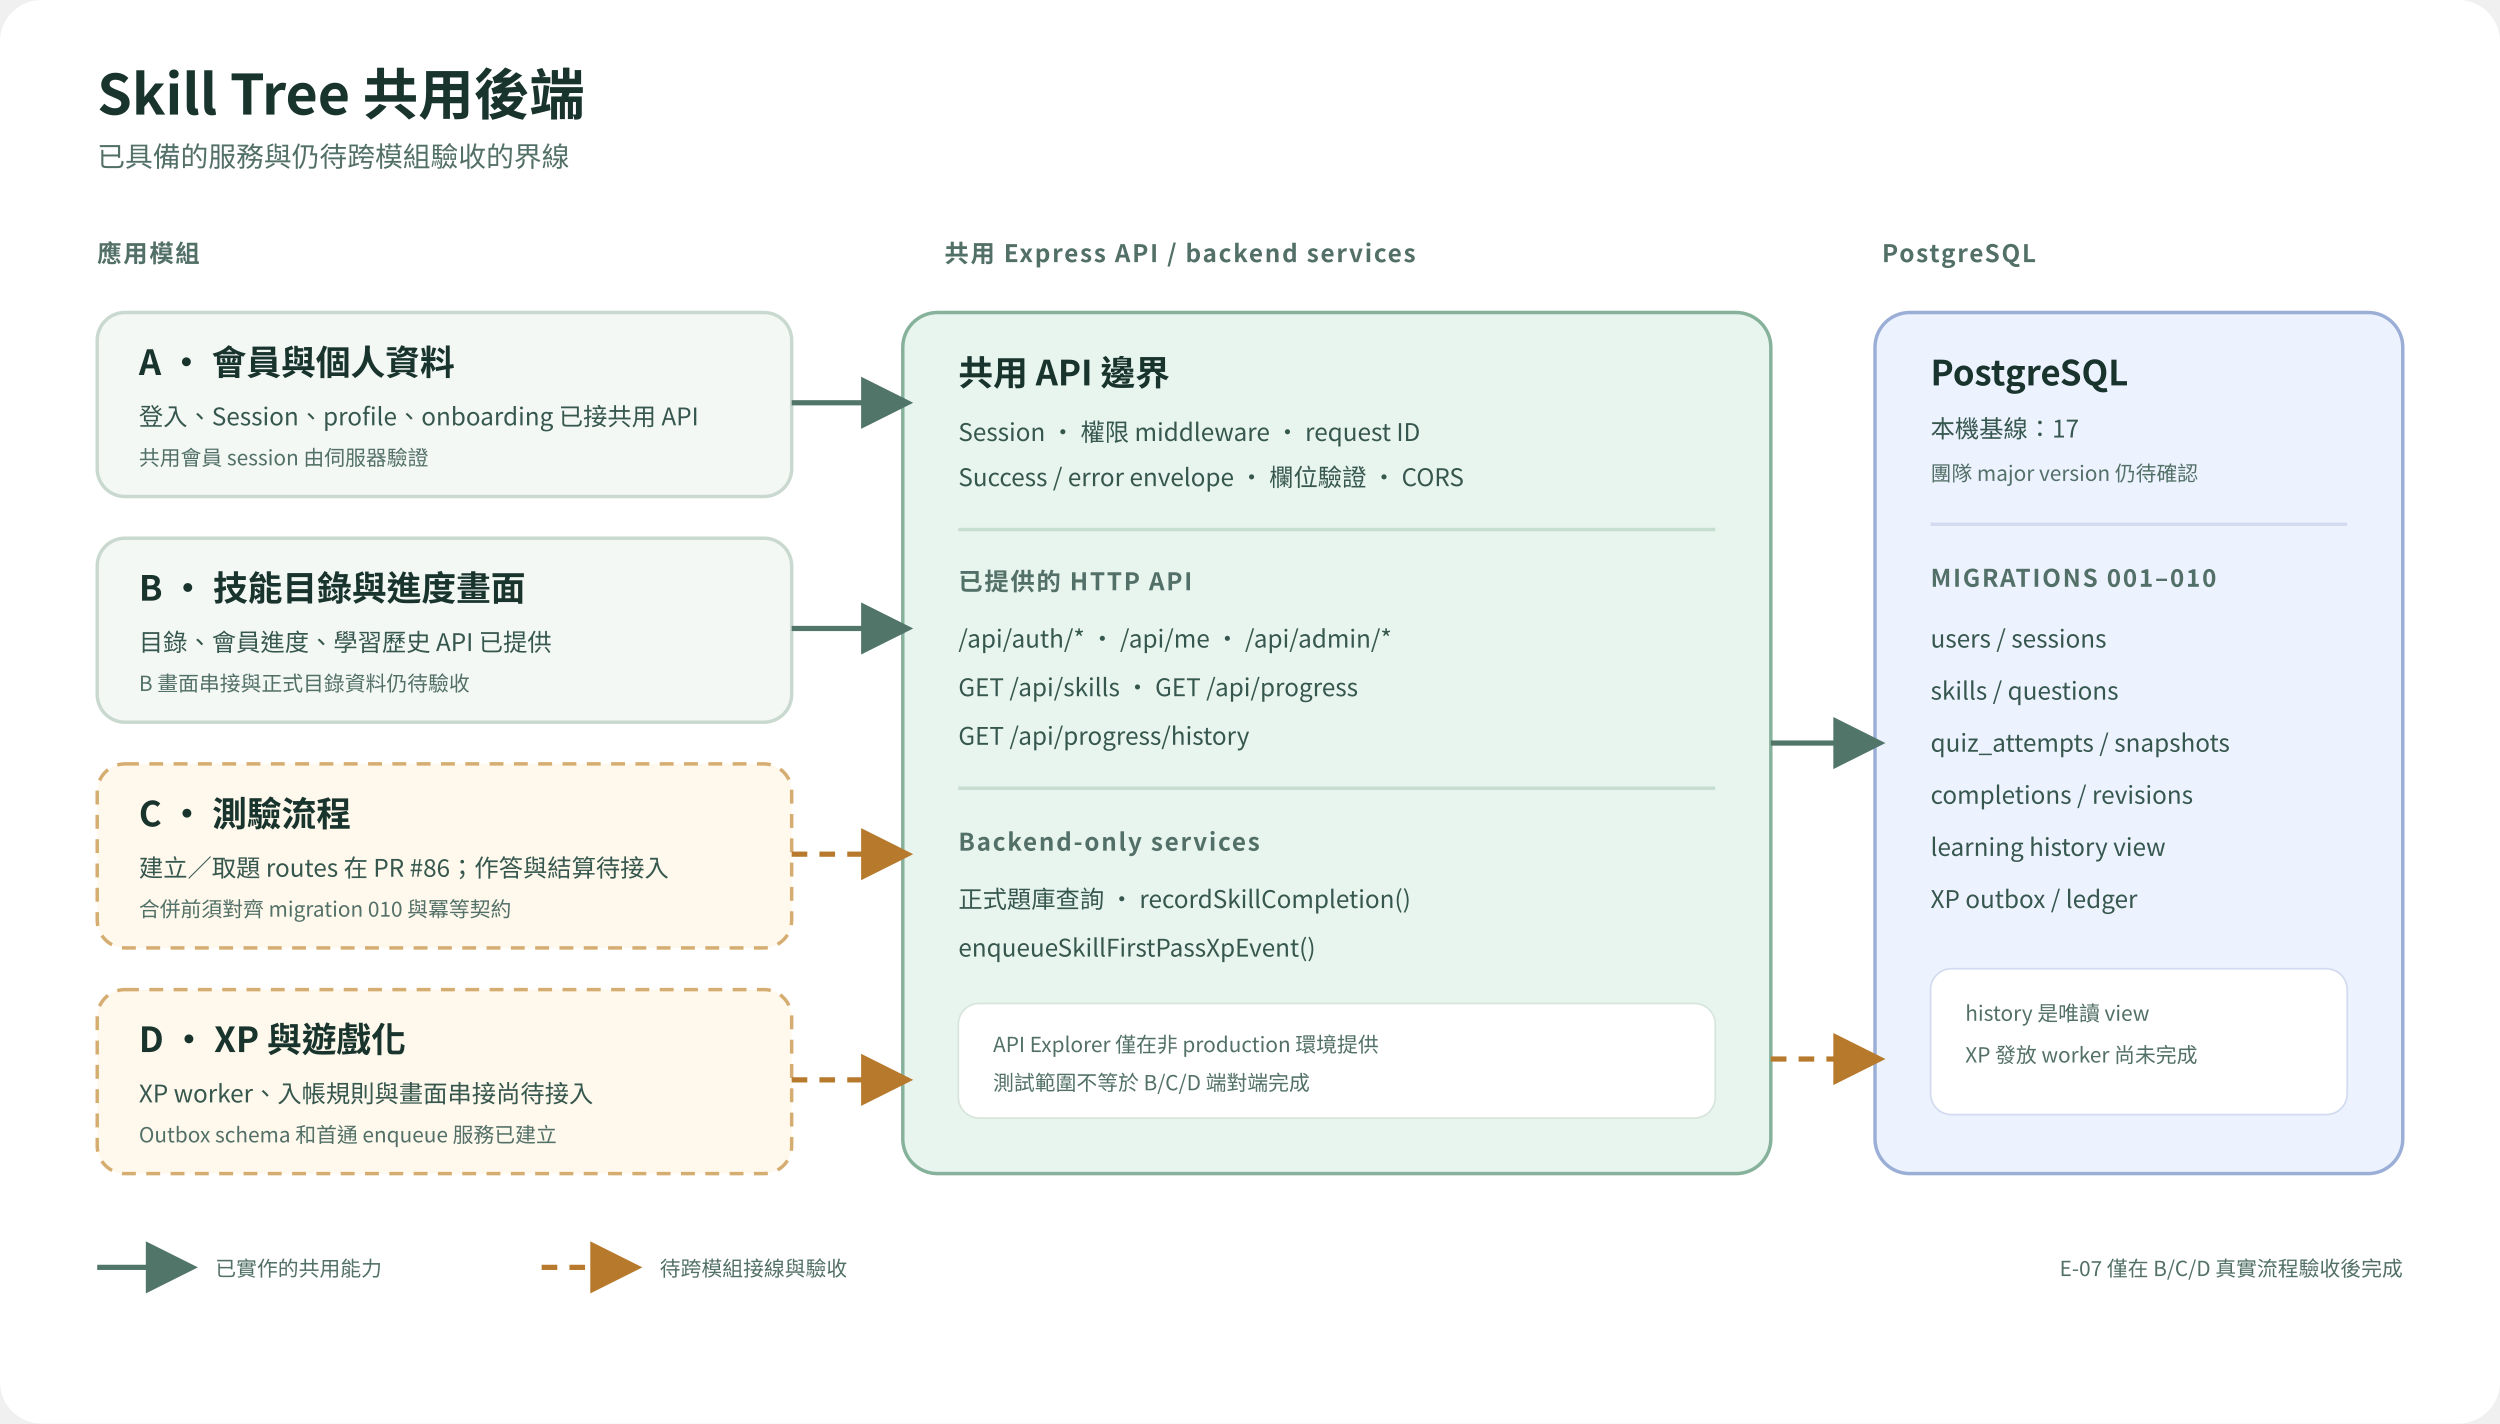
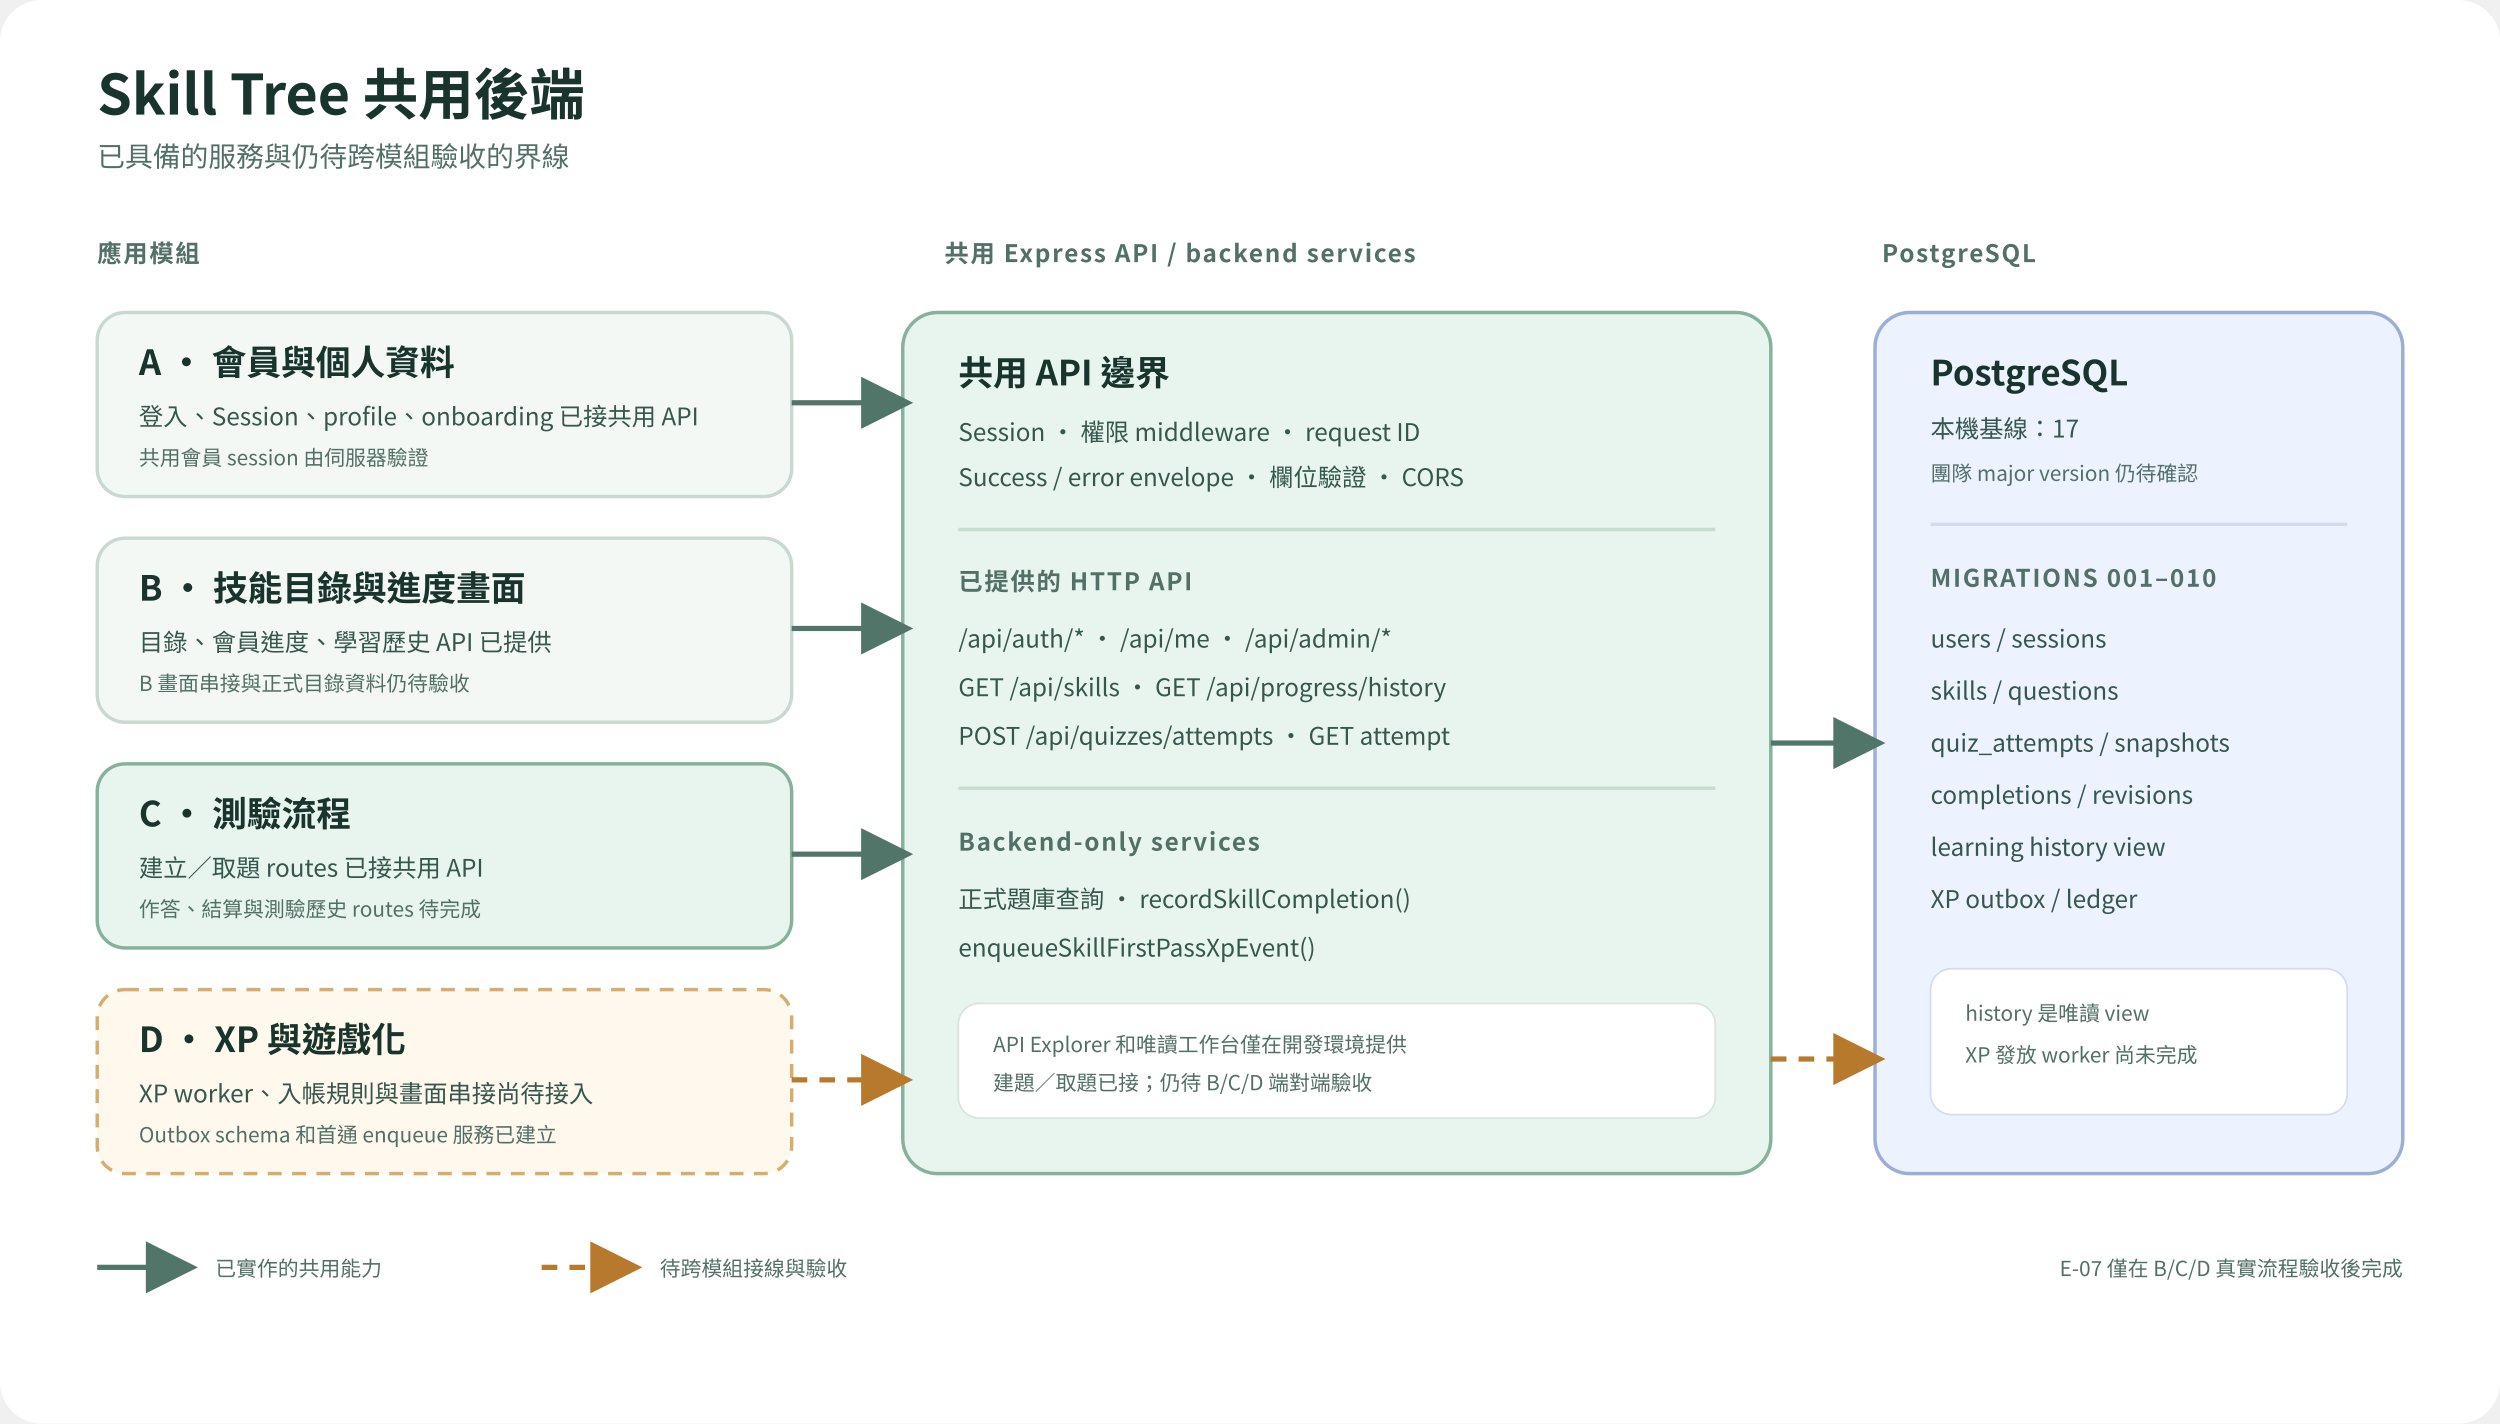
<svg xmlns="http://www.w3.org/2000/svg" viewBox="0 0 1440 820" role="img" aria-labelledby="title description">
  <defs>
    <marker id="arrow" markerWidth="10" markerHeight="10" refX="8" refY="5" orient="auto">
      <path d="M0 0L10 5L0 10Z" fill="#52756A" />
    </marker>
    <marker id="pending-arrow" markerWidth="10" markerHeight="10" refX="8" refY="5" orient="auto">
      <path d="M0 0L10 5L0 10Z" fill="#B77A2D" />
    </marker>
    <style>
      text { font-family: -apple-system, BlinkMacSystemFont, "PingFang TC", "Noto Sans CJK TC", sans-serif; fill: #18342d; }
      .title { font-size: 32px; font-weight: 700; }
      .subtitle { font-size: 16px; fill: #527067; }
      .section { font-size: 14px; font-weight: 700; letter-spacing: 1px; fill: #527067; }
      .card-title { font-size: 20px; font-weight: 700; }
      .card-copy { font-size: 14px; fill: #36574e; }
      .small { font-size: 12px; fill: #527067; }
      .card { fill: #f4f8f5; stroke: #c9d9d0; stroke-width: 2; }
      .api { fill: #e8f4ee; stroke: #86b29b; stroke-width: 2; }
      .pending { fill: #fff8ec; stroke: #d6ad70; stroke-width: 2; stroke-dasharray: 8 6; }
      .database { fill: #edf2ff; stroke: #9baed6; stroke-width: 2; }
      .implemented-line { stroke: #52756A; stroke-width: 3; fill: none; marker-end: url(#arrow); }
      .pending-line { stroke: #B77A2D; stroke-width: 3; stroke-dasharray: 9 7; fill: none; marker-end: url(#pending-arrow); }
    </style>
  </defs>
  <rect width="1440" height="820" rx="24" fill="#ffffff" />
  <text x="56" y="66" class="title">Skill Tree 共用後端</text>
  <text x="56" y="96" class="subtitle">已具備的服務與仍待跨模組驗收的界線</text>
  <text x="56" y="151" class="section">應用模組</text>
  <text x="544" y="151" class="section">共用 Express API / backend services</text>
  <text x="1084" y="151" class="section">PostgreSQL</text>
  <rect x="56" y="180" width="400" height="106" rx="16" class="card" />
  <text x="80" y="216" class="card-title">A · 會員與個人資料</text>
  <text x="80" y="245" class="card-copy">登入、Session、profile、onboarding 已接共用 API</text>
  <text x="80" y="268" class="small">共用會員 session 由伺服器驗證</text>
  <rect x="56" y="310" width="400" height="106" rx="16" class="card" />
  <text x="80" y="346" class="card-title">B · 技能目錄與進度畫面</text>
  <text x="80" y="375" class="card-copy">目錄、會員進度、學習歷史 API 已提供</text>
  <text x="80" y="398" class="small">B 畫面串接與正式目錄資料仍待驗收</text>
-   <rect x="56" y="440" width="400" height="106" rx="16" class="pending" />
+   <rect x="56" y="440" width="400" height="106" rx="16" class="api" />
  <text x="80" y="476" class="card-title">C · 測驗流程</text>
-   <text x="80" y="505" class="card-copy">建立／取題 routes 在 PR #86；作答與結算待接入</text>
-   <text x="80" y="528" class="small">合併前須對齊 migration 010 與冪等契約</text>
+   <text x="80" y="505" class="card-copy">建立／取題 routes 已接共用 API</text>
+   <text x="80" y="528" class="small">作答、結算與測驗歷史 routes 待完成</text>
  <rect x="56" y="570" width="400" height="106" rx="16" class="pending" />
  <text x="80" y="606" class="card-title">D · XP 與遊戲化</text>
  <text x="80" y="635" class="card-copy">XP worker、入帳規則與畫面串接尚待接入</text>
  <text x="80" y="658" class="small">Outbox schema 和首通 enqueue 服務已建立</text>
  <rect x="520" y="180" width="500" height="496" rx="20" class="api" />
  <text x="552" y="222" class="card-title">共用 API 邊界</text>
  <text x="552" y="254" class="card-copy">Session · 權限 middleware · request ID</text>
  <text x="552" y="280" class="card-copy">Success / error envelope · 欄位驗證 · CORS</text>
  <line x1="552" y1="305" x2="988" y2="305" stroke="#c6ddd0" stroke-width="2" />
  <text x="552" y="340" class="section">已提供的 HTTP API</text>
  <text x="552" y="373" class="card-copy">/api/auth/* · /api/me · /api/admin/*</text>
-   <text x="552" y="401" class="card-copy">GET /api/skills · GET /api/progress</text>
-   <text x="552" y="429" class="card-copy">GET /api/progress/history</text>
+   <text x="552" y="401" class="card-copy">GET /api/skills · GET /api/progress/history</text>
+   <text x="552" y="429" class="card-copy">POST /api/quizzes/attempts · GET attempt</text>
  <line x1="552" y1="454" x2="988" y2="454" stroke="#c6ddd0" stroke-width="2" />
  <text x="552" y="490" class="section">Backend-only services</text>
  <text x="552" y="523" class="card-copy">正式題庫查詢 · recordSkillCompletion()</text>
  <text x="552" y="551" class="card-copy">enqueueSkillFirstPassXpEvent()</text>
  <rect x="552" y="578" width="436" height="66" rx="12" fill="#ffffff" stroke="#d7e5dd" />
-   <text x="572" y="606" class="small">API Explorer 僅在非 production 環境提供</text>
-   <text x="572" y="628" class="small">測試範圍不等於 B/C/D 端對端完成</text>
+   <text x="572" y="606" class="small">API Explorer 和唯讀工作台僅在開發環境提供</text>
+   <text x="572" y="628" class="small">建題／取題已接；仍待 B/C/D 端對端驗收</text>
  <rect x="1080" y="180" width="304" height="496" rx="20" class="database" />
  <text x="1112" y="222" class="card-title">PostgreSQL</text>
  <text x="1112" y="252" class="card-copy">本機基線：17</text>
  <text x="1112" y="277" class="small">團隊 major version 仍待確認</text>
  <line x1="1112" y1="302" x2="1352" y2="302" stroke="#d2dbef" stroke-width="2" />
  <text x="1112" y="338" class="section">MIGRATIONS 001–010</text>
  <text x="1112" y="373" class="card-copy">users / sessions</text>
  <text x="1112" y="403" class="card-copy">skills / questions</text>
  <text x="1112" y="433" class="card-copy">quiz_attempts / snapshots</text>
  <text x="1112" y="463" class="card-copy">completions / revisions</text>
  <text x="1112" y="493" class="card-copy">learning history view</text>
  <text x="1112" y="523" class="card-copy">XP outbox / ledger</text>
  <rect x="1112" y="558" width="240" height="84" rx="12" fill="#ffffff" stroke="#d2dbef" />
  <text x="1132" y="588" class="small">history 是唯讀 view</text>
  <text x="1132" y="612" class="small">XP 發放 worker 尚未完成</text>
  <path d="M456 232H520" class="implemented-line" />
  <path d="M456 362H520" class="implemented-line" />
-   <path d="M456 492H520" class="pending-line" />
+   <path d="M456 492H520" class="implemented-line" />
  <path d="M456 622H520" class="pending-line" />
  <path d="M1020 428H1080" class="implemented-line" />
  <path d="M1020 610H1080" class="pending-line" />
  <line x1="56" y1="730" x2="108" y2="730" class="implemented-line" />
  <text x="124" y="735" class="small">已實作的共用能力</text>
  <line x1="312" y1="730" x2="364" y2="730" class="pending-line" />
  <text x="380" y="735" class="small">待跨模組接線與驗收</text>
  <text x="1384" y="735" text-anchor="end" class="small">E-07 僅在 B/C/D 真實流程驗收後完成</text>
</svg>
